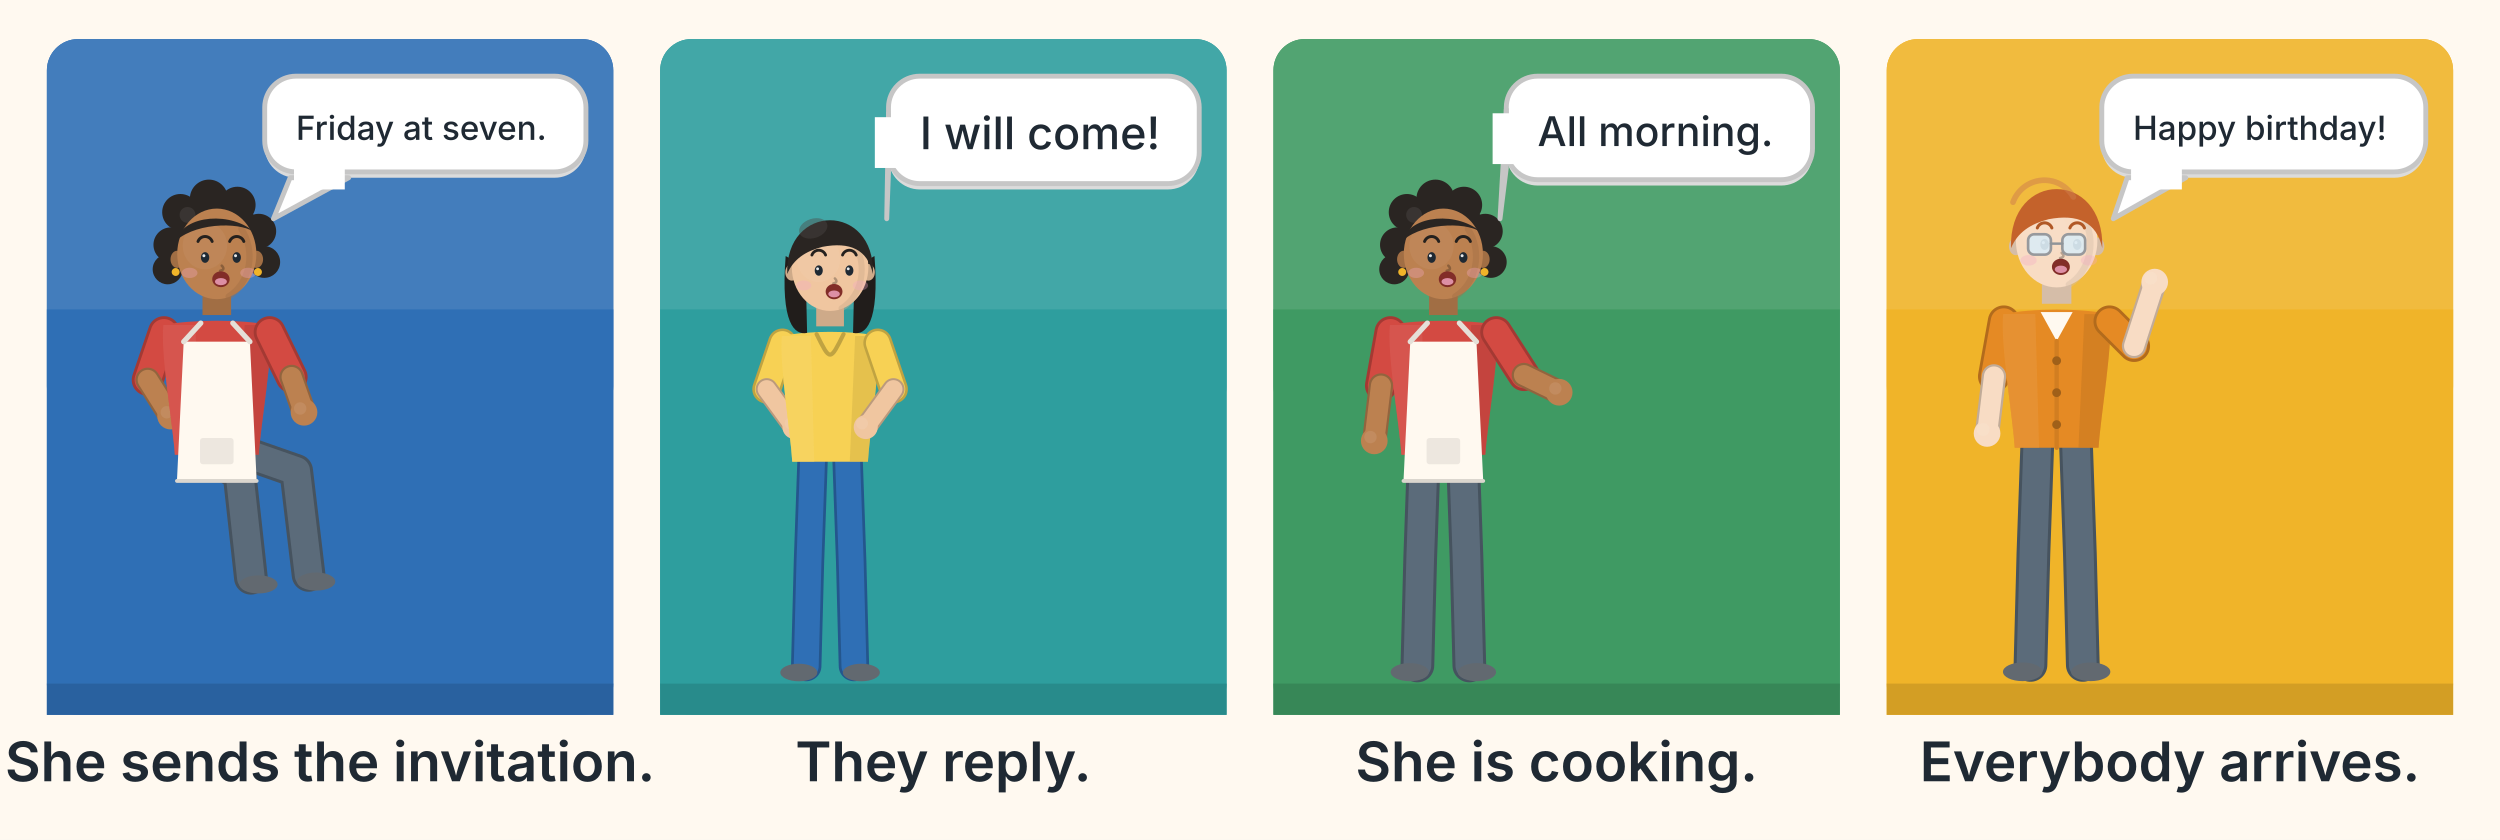
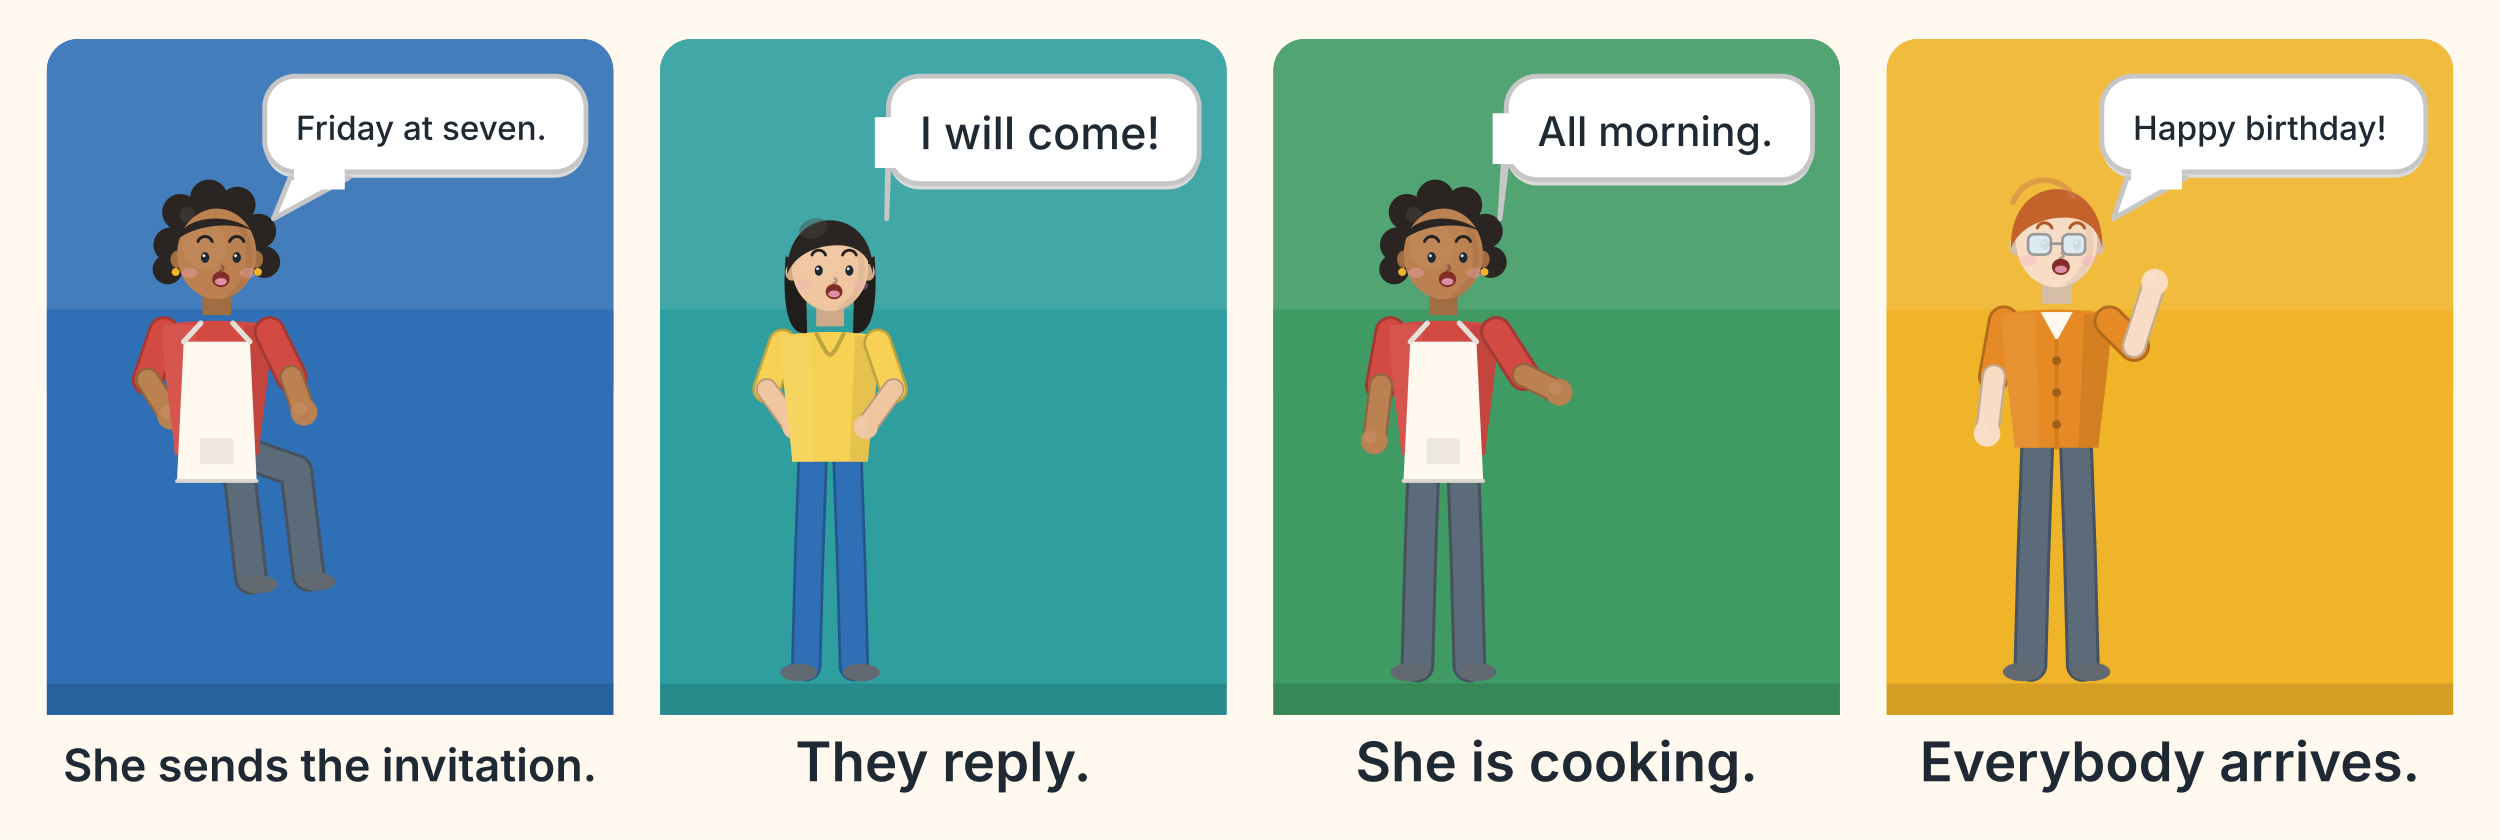
<svg xmlns="http://www.w3.org/2000/svg" width="1280" height="430" viewBox="0 0 1280 430">
  <rect width="1280" height="430" fill="#FFF9F0" />
  <rect x="24.00" y="20.00" width="290.00" height="346.00" rx="16" ry="16" fill="#2F6FB5" />
  <rect x="24.00" y="20.00" width="290.00" height="193.76" rx="16" ry="16" fill="#437DBC" />
  <rect x="24.00" y="158.40" width="290.00" height="207.60" fill="#2F6FB5" />
  <rect x="24.00" y="350.00" width="290.00" height="16.00" fill="#29619F" />
  <path d="M101.12,230.37 L122.60,242.58 L128.46,295.80" fill="none" stroke="#46535F" stroke-width="17.275" stroke-linecap="round" stroke-linejoin="round" />
  <path d="M101.12,230.37 L122.60,242.58 L128.46,295.80" fill="none" stroke="#5B6B7A" stroke-width="14.16" stroke-linecap="round" stroke-linejoin="round" />
  <ellipse cx="132.37" cy="299.22" rx="9.77" ry="4.64" fill="#626970" />
  <path d="M120.88,230.37 L151.64,241.11 L157.99,294.34" fill="none" stroke="#46535F" stroke-width="17.275" stroke-linecap="round" stroke-linejoin="round" />
  <path d="M120.88,230.37 L151.64,241.11 L157.99,294.34" fill="none" stroke="#5B6B7A" stroke-width="14.16" stroke-linecap="round" stroke-linejoin="round" />
  <ellipse cx="161.90" cy="297.75" rx="9.77" ry="4.64" fill="#626970" />
  <path d="M83.93,170.07 L75.63,194.48" fill="none" stroke="#A43933" stroke-width="16.382" stroke-linecap="round" stroke-linejoin="round" />
  <path d="M83.93,170.07 L75.63,194.48" fill="none" stroke="#D34A42" stroke-width="13.428" stroke-linecap="round" stroke-linejoin="round" />
  <path d="M75.63,194.48 L87.35,213.04" fill="none" stroke="#92643E" stroke-width="12.51" stroke-linecap="round" stroke-linejoin="round" />
  <path d="M75.63,194.48 L87.35,213.04" fill="none" stroke="#BC8150" stroke-width="10.254" stroke-linecap="round" stroke-linejoin="round" />
  <circle cx="87.35" cy="213.04" r="6.84" fill="#BC8150" />
  <circle cx="85.39" cy="211.09" r="3.17" fill="#C49065" opacity="0.7" />
  <rect x="103.68" y="147.15" width="14.65" height="14.16" fill="#A16E44" />
  <path d="M83.66,166.41 C82.02,181.06 88.66,218.17 89.52,232.81 L132.48,232.81 C133.34,218.17 139.98,181.06 138.34,166.41 C123.30,163.48 98.70,163.48 83.66,166.41 Z" fill="#D34A42" />
  <path d="M83.66,166.41 C82.02,181.06 88.66,218.17 89.52,232.81 L101.98,232.81 L100.06,166.41 Z" fill="#D85F58" opacity="0.55" />
  <path d="M138.34,166.41 C139.98,181.06 133.34,218.17 132.48,232.81 L122.17,232.81 L125.22,166.41 Z" fill="#AD3C36" opacity="0.4" />
  <path d="M94.05,174.95 L127.95,174.95 L131.41,246.24 L90.59,246.24 Z" fill="#FFF9F0" />
  <path d="M90.59,246.24 L131.41,246.24" fill="none" stroke="#DBD6CE" stroke-width="1.953" stroke-linecap="round" stroke-linejoin="round" />
  <line x1="94.05" y1="174.95" x2="102.80" y2="165.43" stroke="#E5E0D8" stroke-width="2.686" stroke-linecap="round" />
  <line x1="127.95" y1="174.95" x2="119.20" y2="165.43" stroke="#E5E0D8" stroke-width="2.686" stroke-linecap="round" />
  <rect x="102.41" y="224.27" width="17.19" height="13.43" rx="1.465" ry="1.465" fill="#EDE7DF" />
  <path d="M138.07,170.07 L149.30,193.02" fill="none" stroke="#A43933" stroke-width="16.382" stroke-linecap="round" stroke-linejoin="round" />
  <path d="M138.07,170.07 L149.30,193.02" fill="none" stroke="#D34A42" stroke-width="13.428" stroke-linecap="round" stroke-linejoin="round" />
  <path d="M149.30,193.02 L155.65,211.09" fill="none" stroke="#92643E" stroke-width="12.51" stroke-linecap="round" stroke-linejoin="round" />
  <path d="M149.30,193.02 L155.65,211.09" fill="none" stroke="#BC8150" stroke-width="10.254" stroke-linecap="round" stroke-linejoin="round" />
  <circle cx="155.65" cy="211.09" r="6.84" fill="#BC8150" />
  <circle cx="153.69" cy="209.13" r="3.17" fill="#C49065" opacity="0.7" />
  <circle cx="87.49" cy="125.34" r="8.92" fill="#2A2522" />
  <circle cx="92.36" cy="108.65" r="9.32" fill="#2A2522" />
  <circle cx="106.95" cy="101.69" r="9.73" fill="#2A2522" />
  <circle cx="121.54" cy="104.93" r="9.32" fill="#2A2522" />
  <circle cx="132.48" cy="118.39" r="8.92" fill="#2A2522" />
  <circle cx="135.32" cy="134.16" r="8.11" fill="#2A2522" />
  <circle cx="85.87" cy="137.87" r="7.70" fill="#2A2522" />
  <ellipse cx="111.00" cy="124.42" rx="23.51" ry="24.12" fill="#2A2522" />
  <circle cx="96.01" cy="110.04" r="4.05" fill="#4C4745" opacity="0.45" />
  <ellipse cx="90.74" cy="132.77" rx="3.44" ry="4.41" fill="#A16E44" />
  <ellipse cx="131.26" cy="132.77" rx="3.44" ry="4.41" fill="#A16E44" />
  <ellipse cx="111.00" cy="129.98" rx="20.26" ry="23.19" fill="#BC8150" />
  <ellipse cx="104.92" cy="125.81" rx="11.35" ry="12.06" fill="#C18B5E" opacity="0.55" />
  <path d="M123.56,117.23 A20.26,23.19 0 0 1 117.08,151.78" fill="none" stroke="#A16E44" stroke-width="3.242" stroke-linecap="round" stroke-linejoin="round" opacity="0.42" />
  <ellipse cx="105.00" cy="131.84" rx="2.13" ry="2.74" fill="#1F2933" />
  <circle cx="104.39" cy="130.93" r="0.77" fill="#FFFFFF" opacity="0.9" />
  <path d="M101.38,123.63 A3.85,3.85 0 0 1 108.62,123.63" fill="none" stroke="#25211E" stroke-width="1.52" stroke-linecap="round" stroke-linejoin="round" />
  <ellipse cx="121.21" cy="131.84" rx="2.13" ry="2.74" fill="#1F2933" />
  <circle cx="120.60" cy="130.93" r="0.77" fill="#FFFFFF" opacity="0.9" />
  <path d="M117.59,123.63 A3.85,3.85 0 0 1 124.83,123.63" fill="none" stroke="#25211E" stroke-width="1.52" stroke-linecap="round" stroke-linejoin="round" />
  <path d="M113.53,136.01 q2.03,2.03 -0.81,2.63" fill="none" stroke="#8B5F3B" stroke-width="1.317" stroke-linecap="round" stroke-linejoin="round" />
  <ellipse cx="113.11" cy="142.97" rx="4.46" ry="4.05" fill="#822D28" />
  <ellipse cx="113.11" cy="144.19" rx="3.04" ry="1.82" fill="#F4A8C4" opacity="0.8" />
  <ellipse cx="97.06" cy="139.72" rx="4.05" ry="2.63" fill="#F4A8C4" opacity="0.33" />
  <ellipse cx="127.05" cy="139.72" rx="4.05" ry="2.63" fill="#F4A8C4" opacity="0.33" />
  <path d="M90.33,123.03 C93.57,110.04 119.11,107.72 131.26,119.78 C125.59,113.75 101.68,113.28 90.33,123.03 Z" fill="#2A2522" />
  <circle cx="89.93" cy="139.26" r="2.03" fill="#F0B429" />
  <circle cx="132.07" cy="139.26" r="2.03" fill="#F0B429" />
  <path d="M151.53,42.00 H284.00 A16.00,16.00 0 0 1 300.00,58.00 V75.00 A16.00,16.00 0 0 1 284.00,91.00 H151.53 A16.00,16.00 0 0 1 135.53,75.00 V58.00 A16.00,16.00 0 0 1 151.53,42.00 Z" fill="#DBDBDB" />
  <path d="M151.53,39.00 H284.00 A16.00,16.00 0 0 1 300.00,55.00 V72.00 A16.00,16.00 0 0 1 284.00,88.00 H151.53 A16.00,16.00 0 0 1 135.53,72.00 V55.00 A16.00,16.00 0 0 1 151.53,39.00 Z" fill="#FFFFFF" stroke="#C6C6C6" stroke-width="2.5" stroke-linecap="round" stroke-linejoin="round" />
  <path d="M148.53,91.00 L140.00,112.00 L178.53,91.00 Z" fill="#FFFFFF" stroke="#C6C6C6" stroke-width="2.5" stroke-linecap="round" stroke-linejoin="round" />
  <rect x="150.53" y="83.00" width="26.00" height="14.00" fill="#FFFFFF" />
  <text x="151.53" y="71.60" font-family="Inter, DejaVu Sans, sans-serif" font-size="17.0" font-weight="500" fill="#1F2933" text-anchor="start">Friday at seven.</text>
-   <text x="169.00" y="400.00" font-family="Inter, DejaVu Sans, sans-serif" font-size="28.0" font-weight="600" fill="#1F2933" text-anchor="middle">She sends the invitation.</text>
+   <text x="169.00" y="400.00" font-family="Inter, DejaVu Sans, sans-serif" font-size="23.0" font-weight="600" fill="#1F2933" text-anchor="middle">She sends the invitation.</text>
  <rect x="338.00" y="20.00" width="290.00" height="346.00" rx="16" ry="16" fill="#2E9E9E" />
  <rect x="338.00" y="20.00" width="290.00" height="193.76" rx="16" ry="16" fill="#42A7A7" />
  <rect x="338.00" y="158.40" width="290.00" height="207.60" fill="#2E9E9E" />
  <rect x="338.00" y="350.00" width="290.00" height="16.00" fill="#288B8B" />
  <path d="M416.09,234.03 L414.20,287.28 L412.78,341.01" fill="none" stroke="#24568D" stroke-width="15.574" stroke-linecap="round" stroke-linejoin="round" />
  <path d="M416.09,234.03 L414.20,287.28 L412.78,341.01" fill="none" stroke="#2F6FB5" stroke-width="12.766" stroke-linecap="round" stroke-linejoin="round" />
  <ellipse cx="408.99" cy="344.32" rx="9.47" ry="4.50" fill="#626970" />
  <path d="M433.91,234.03 L435.80,287.28 L437.22,341.01" fill="none" stroke="#24568D" stroke-width="15.574" stroke-linecap="round" stroke-linejoin="round" />
  <path d="M433.91,234.03 L435.80,287.28 L437.22,341.01" fill="none" stroke="#2F6FB5" stroke-width="12.766" stroke-linecap="round" stroke-linejoin="round" />
  <ellipse cx="441.01" cy="344.32" rx="9.47" ry="4.50" fill="#626970" />
  <path d="M400.60,175.58 L392.55,199.25" fill="none" stroke="#C0A341" stroke-width="14.769" stroke-linecap="round" stroke-linejoin="round" />
  <path d="M400.60,175.58 L392.55,199.25" fill="none" stroke="#F7D154" stroke-width="12.105" stroke-linecap="round" stroke-linejoin="round" />
  <path d="M392.55,199.25 L406.75,218.65" fill="none" stroke="#BB9A7C" stroke-width="11.278" stroke-linecap="round" stroke-linejoin="round" />
  <path d="M392.55,199.25 L406.75,218.65" fill="none" stroke="#F0C6A0" stroke-width="9.244" stroke-linecap="round" stroke-linejoin="round" />
  <circle cx="406.75" cy="218.65" r="6.16" fill="#F0C6A0" />
  <circle cx="404.86" cy="216.76" r="3.08" fill="#F1CCAB" opacity="0.7" />
  <rect x="417.90" y="153.36" width="14.20" height="13.73" fill="#CEAA89" />
  <path d="M400.35,172.03 C398.87,186.23 404.86,222.20 405.63,236.40 L444.37,236.40 C445.14,222.20 451.13,186.23 449.65,172.03 C436.09,169.19 413.91,169.19 400.35,172.03 Z" fill="#F7D154" />
  <path d="M400.35,172.03 C398.87,186.23 404.86,222.20 405.63,236.40 L416.87,236.40 L415.14,172.03 Z" fill="#F7D668" opacity="0.55" />
  <path d="M449.65,172.03 C451.13,186.23 445.14,222.20 444.37,236.40 L435.07,236.40 L437.82,172.03 Z" fill="#CAAB44" opacity="0.4" />
  <path d="M418.10,171.08 C425.00,185.05 425.00,185.05 431.90,171.08" fill="none" stroke="#C0A341" stroke-width="2.13" stroke-linecap="round" stroke-linejoin="round" />
  <path d="M449.40,175.58 L457.45,199.25" fill="none" stroke="#C0A341" stroke-width="14.769" stroke-linecap="round" stroke-linejoin="round" />
  <path d="M449.40,175.58 L457.45,199.25" fill="none" stroke="#F7D154" stroke-width="12.105" stroke-linecap="round" stroke-linejoin="round" />
  <path d="M457.45,199.25 L443.25,218.65" fill="none" stroke="#BB9A7C" stroke-width="11.278" stroke-linecap="round" stroke-linejoin="round" />
  <path d="M457.45,199.25 L443.25,218.65" fill="none" stroke="#F0C6A0" stroke-width="9.244" stroke-linecap="round" stroke-linejoin="round" />
  <circle cx="443.25" cy="218.65" r="6.16" fill="#F0C6A0" />
  <circle cx="441.36" cy="216.76" r="3.08" fill="#F1CCAB" opacity="0.7" />
  <path d="M402.26,131.10 C399.52,165.95 406.97,171.79 413.24,170.44 L412.45,136.72 Z" fill="#211D1B" />
  <path d="M447.74,131.10 C450.48,165.95 443.03,171.79 436.76,170.44 L437.55,136.72 Z" fill="#211D1B" />
  <ellipse cx="405.40" cy="139.42" rx="3.33" ry="4.27" fill="#CEAA89" />
  <ellipse cx="444.60" cy="139.42" rx="3.33" ry="4.27" fill="#CEAA89" />
  <ellipse cx="425.00" cy="136.72" rx="19.60" ry="22.48" fill="#F0C6A0" />
  <ellipse cx="419.12" cy="132.67" rx="10.98" ry="11.69" fill="#F1CAA7" opacity="0.55" />
  <path d="M437.15,124.35 A19.60,22.48 0 0 1 430.88,157.85" fill="none" stroke="#CEAA89" stroke-width="3.136" stroke-linecap="round" stroke-linejoin="round" opacity="0.42" />
  <ellipse cx="419.20" cy="138.52" rx="2.06" ry="2.65" fill="#1F2933" />
  <circle cx="418.61" cy="137.63" r="0.74" fill="#FFFFFF" opacity="0.9" />
  <path d="M415.70,130.58 A3.72,3.72 0 0 1 422.70,130.58" fill="none" stroke="#25211E" stroke-width="1.47" stroke-linecap="round" stroke-linejoin="round" />
  <ellipse cx="434.88" cy="138.52" rx="2.06" ry="2.65" fill="#1F2933" />
  <circle cx="434.29" cy="137.63" r="0.74" fill="#FFFFFF" opacity="0.9" />
  <path d="M431.38,130.58 A3.72,3.72 0 0 1 438.38,130.58" fill="none" stroke="#25211E" stroke-width="1.47" stroke-linecap="round" stroke-linejoin="round" />
  <path d="M427.45,142.56 q1.96,1.96 -0.78,2.55" fill="none" stroke="#B19276" stroke-width="1.274" stroke-linecap="round" stroke-linejoin="round" />
  <ellipse cx="427.04" cy="149.31" rx="4.31" ry="3.92" fill="#822D28" />
  <ellipse cx="427.04" cy="150.49" rx="2.94" ry="1.76" fill="#F4A8C4" opacity="0.8" />
  <ellipse cx="411.51" cy="146.16" rx="3.92" ry="2.55" fill="#F4A8C4" opacity="0.33" />
  <ellipse cx="440.52" cy="146.16" rx="3.92" ry="2.55" fill="#F4A8C4" opacity="0.33" />
  <path d="M403.05,140.32 C401.87,103.58 448.13,103.58 446.95,140.32 C444.21,127.73 435.19,123.68 421.08,126.38 C412.45,128.62 406.18,132.67 403.05,140.32 Z" fill="#2A2522" />
  <ellipse cx="416.38" cy="116.93" rx="7.45" ry="4.95" fill="#4C4745" opacity="0.42" transform="rotate(-18 416.38 116.93)" />
  <path d="M470.92,42.00 H598.00 A16.00,16.00 0 0 1 614.00,58.00 V81.00 A16.00,16.00 0 0 1 598.00,97.00 H470.92 A16.00,16.00 0 0 1 454.92,81.00 V58.00 A16.00,16.00 0 0 1 470.92,42.00 Z" fill="#DBDBDB" />
  <path d="M470.92,39.00 H598.00 A16.00,16.00 0 0 1 614.00,55.00 V78.00 A16.00,16.00 0 0 1 598.00,94.00 H470.92 A16.00,16.00 0 0 1 454.92,78.00 V55.00 A16.00,16.00 0 0 1 470.92,39.00 Z" fill="#FFFFFF" stroke="#C6C6C6" stroke-width="2.5" stroke-linecap="round" stroke-linejoin="round" />
  <path d="M454.92,88.00 L454.00,112.00 L454.92,58.00 Z" fill="#FFFFFF" stroke="#C6C6C6" stroke-width="2.5" stroke-linecap="round" stroke-linejoin="round" />
  <rect x="447.92" y="60.00" width="14.00" height="26.00" fill="#FFFFFF" />
  <text x="470.92" y="76.40" font-family="Inter, DejaVu Sans, sans-serif" font-size="23.0" font-weight="500" fill="#1F2933" text-anchor="start">I will come!</text>
  <text x="483.00" y="400.00" font-family="Inter, DejaVu Sans, sans-serif" font-size="28.0" font-weight="600" fill="#1F2933" text-anchor="middle">They reply.</text>
  <rect x="652.00" y="20.00" width="290.00" height="346.00" rx="16" ry="16" fill="#3F9A63" />
  <rect x="652.00" y="20.00" width="290.00" height="193.76" rx="16" ry="16" fill="#52A472" />
  <rect x="652.00" y="158.40" width="290.00" height="207.60" fill="#3F9A63" />
  <rect x="652.00" y="350.00" width="290.00" height="16.00" fill="#378757" />
  <path d="M729.12,230.37 L727.16,285.30 L725.70,340.72" fill="none" stroke="#46535F" stroke-width="17.275" stroke-linecap="round" stroke-linejoin="round" />
  <path d="M729.12,230.37 L727.16,285.30 L725.70,340.72" fill="none" stroke="#5B6B7A" stroke-width="14.16" stroke-linecap="round" stroke-linejoin="round" />
  <ellipse cx="721.79" cy="344.14" rx="9.77" ry="4.64" fill="#626970" />
  <path d="M748.88,230.37 L750.84,285.30 L752.30,340.72" fill="none" stroke="#46535F" stroke-width="17.275" stroke-linecap="round" stroke-linejoin="round" />
  <path d="M748.88,230.37 L750.84,285.30 L752.30,340.72" fill="none" stroke="#5B6B7A" stroke-width="14.16" stroke-linecap="round" stroke-linejoin="round" />
  <ellipse cx="756.21" cy="344.14" rx="9.77" ry="4.64" fill="#626970" />
  <path d="M711.93,170.07 L707.05,197.41" fill="none" stroke="#A43933" stroke-width="16.382" stroke-linecap="round" stroke-linejoin="round" />
  <path d="M711.93,170.07 L707.05,197.41" fill="none" stroke="#D34A42" stroke-width="13.428" stroke-linecap="round" stroke-linejoin="round" />
  <path d="M707.05,197.41 L703.63,225.73" fill="none" stroke="#92643E" stroke-width="12.51" stroke-linecap="round" stroke-linejoin="round" />
  <path d="M707.05,197.41 L703.63,225.73" fill="none" stroke="#BC8150" stroke-width="10.254" stroke-linecap="round" stroke-linejoin="round" />
  <circle cx="703.63" cy="225.73" r="6.84" fill="#BC8150" />
  <circle cx="701.68" cy="223.78" r="3.17" fill="#C49065" opacity="0.7" />
  <rect x="731.68" y="147.15" width="14.65" height="14.16" fill="#A16E44" />
  <path d="M711.66,166.41 C710.02,181.06 716.66,218.17 717.52,232.81 L760.48,232.81 C761.34,218.17 767.98,181.06 766.34,166.41 C751.30,163.48 726.70,163.48 711.66,166.41 Z" fill="#D34A42" />
  <path d="M711.66,166.41 C710.02,181.06 716.66,218.17 717.52,232.81 L729.98,232.81 L728.06,166.41 Z" fill="#D85F58" opacity="0.55" />
  <path d="M766.34,166.41 C767.98,181.06 761.34,218.17 760.48,232.81 L750.17,232.81 L753.22,166.41 Z" fill="#AD3C36" opacity="0.4" />
  <path d="M722.05,174.95 L755.95,174.95 L759.41,246.24 L718.59,246.24 Z" fill="#FFF9F0" />
  <path d="M718.59,246.24 L759.41,246.24" fill="none" stroke="#DBD6CE" stroke-width="1.953" stroke-linecap="round" stroke-linejoin="round" />
  <line x1="722.05" y1="174.95" x2="730.80" y2="165.43" stroke="#E5E0D8" stroke-width="2.686" stroke-linecap="round" />
  <line x1="755.95" y1="174.95" x2="747.20" y2="165.43" stroke="#E5E0D8" stroke-width="2.686" stroke-linecap="round" />
  <rect x="730.41" y="224.27" width="17.19" height="13.43" rx="1.465" ry="1.465" fill="#EDE7DF" />
  <path d="M766.07,170.07 L780.23,192.04" fill="none" stroke="#A43933" stroke-width="16.382" stroke-linecap="round" stroke-linejoin="round" />
  <path d="M766.07,170.07 L780.23,192.04" fill="none" stroke="#D34A42" stroke-width="13.428" stroke-linecap="round" stroke-linejoin="round" />
  <path d="M780.23,192.04 L798.30,200.83" fill="none" stroke="#92643E" stroke-width="12.51" stroke-linecap="round" stroke-linejoin="round" />
  <path d="M780.23,192.04 L798.30,200.83" fill="none" stroke="#BC8150" stroke-width="10.254" stroke-linecap="round" stroke-linejoin="round" />
  <circle cx="798.30" cy="200.83" r="6.84" fill="#BC8150" />
  <circle cx="796.34" cy="198.88" r="3.17" fill="#C49065" opacity="0.7" />
  <circle cx="715.49" cy="125.34" r="8.92" fill="#2A2522" />
  <circle cx="720.36" cy="108.65" r="9.32" fill="#2A2522" />
  <circle cx="734.95" cy="101.69" r="9.73" fill="#2A2522" />
  <circle cx="749.54" cy="104.93" r="9.32" fill="#2A2522" />
  <circle cx="760.48" cy="118.39" r="8.92" fill="#2A2522" />
  <circle cx="763.32" cy="134.16" r="8.11" fill="#2A2522" />
  <circle cx="713.87" cy="137.87" r="7.70" fill="#2A2522" />
  <ellipse cx="739.00" cy="124.42" rx="23.51" ry="24.12" fill="#2A2522" />
  <circle cx="724.01" cy="110.04" r="4.05" fill="#4C4745" opacity="0.45" />
  <ellipse cx="718.74" cy="132.77" rx="3.44" ry="4.41" fill="#A16E44" />
  <ellipse cx="759.26" cy="132.77" rx="3.44" ry="4.41" fill="#A16E44" />
  <ellipse cx="739.00" cy="129.98" rx="20.26" ry="23.19" fill="#BC8150" />
  <ellipse cx="732.92" cy="125.81" rx="11.35" ry="12.06" fill="#C18B5E" opacity="0.55" />
  <path d="M751.56,117.23 A20.26,23.19 0 0 1 745.08,151.78" fill="none" stroke="#A16E44" stroke-width="3.242" stroke-linecap="round" stroke-linejoin="round" opacity="0.42" />
  <ellipse cx="733.00" cy="131.84" rx="2.13" ry="2.74" fill="#1F2933" />
  <circle cx="732.39" cy="130.93" r="0.77" fill="#FFFFFF" opacity="0.9" />
  <path d="M729.38,123.63 A3.85,3.85 0 0 1 736.62,123.63" fill="none" stroke="#25211E" stroke-width="1.52" stroke-linecap="round" stroke-linejoin="round" />
  <ellipse cx="749.21" cy="131.84" rx="2.13" ry="2.74" fill="#1F2933" />
  <circle cx="748.60" cy="130.93" r="0.77" fill="#FFFFFF" opacity="0.9" />
  <path d="M745.59,123.63 A3.85,3.85 0 0 1 752.83,123.63" fill="none" stroke="#25211E" stroke-width="1.52" stroke-linecap="round" stroke-linejoin="round" />
  <path d="M741.53,136.01 q2.03,2.03 -0.81,2.63" fill="none" stroke="#8B5F3B" stroke-width="1.317" stroke-linecap="round" stroke-linejoin="round" />
  <ellipse cx="741.11" cy="142.97" rx="4.46" ry="4.05" fill="#822D28" />
  <ellipse cx="741.11" cy="144.19" rx="3.04" ry="1.82" fill="#F4A8C4" opacity="0.8" />
  <ellipse cx="725.06" cy="139.72" rx="4.05" ry="2.63" fill="#F4A8C4" opacity="0.33" />
  <ellipse cx="755.05" cy="139.72" rx="4.05" ry="2.63" fill="#F4A8C4" opacity="0.33" />
  <path d="M718.33,123.03 C721.57,110.04 747.11,107.72 759.26,119.78 C753.59,113.75 729.68,113.28 718.33,123.03 Z" fill="#2A2522" />
  <circle cx="717.93" cy="139.26" r="2.03" fill="#F0B429" />
  <circle cx="760.07" cy="139.26" r="2.03" fill="#F0B429" />
  <path d="M787.22,42.00 H912.00 A16.00,16.00 0 0 1 928.00,58.00 V79.00 A16.00,16.00 0 0 1 912.00,95.00 H787.22 A16.00,16.00 0 0 1 771.22,79.00 V58.00 A16.00,16.00 0 0 1 787.22,42.00 Z" fill="#DBDBDB" />
  <path d="M787.22,39.00 H912.00 A16.00,16.00 0 0 1 928.00,55.00 V76.00 A16.00,16.00 0 0 1 912.00,92.00 H787.22 A16.00,16.00 0 0 1 771.22,76.00 V55.00 A16.00,16.00 0 0 1 787.22,39.00 Z" fill="#FFFFFF" stroke="#C6C6C6" stroke-width="2.5" stroke-linecap="round" stroke-linejoin="round" />
  <path d="M771.22,86.00 L768.00,112.00 L771.22,56.00 Z" fill="#FFFFFF" stroke="#C6C6C6" stroke-width="2.5" stroke-linecap="round" stroke-linejoin="round" />
  <rect x="764.22" y="58.00" width="14.00" height="26.00" fill="#FFFFFF" />
  <text x="787.22" y="74.80" font-family="Inter, DejaVu Sans, sans-serif" font-size="21.0" font-weight="500" fill="#1F2933" text-anchor="start">All morning.</text>
  <text x="797.00" y="400.00" font-family="Inter, DejaVu Sans, sans-serif" font-size="28.0" font-weight="600" fill="#1F2933" text-anchor="middle">She is cooking.</text>
  <rect x="966.00" y="20.00" width="290.00" height="346.00" rx="16" ry="16" fill="#F0B429" />
  <rect x="966.00" y="20.00" width="290.00" height="193.76" rx="16" ry="16" fill="#F1BB3E" />
  <rect x="966.00" y="158.40" width="290.00" height="207.60" fill="#F0B429" />
  <rect x="966.00" y="350.00" width="290.00" height="16.00" fill="#D39E24" />
  <path d="M1043.12,226.71 L1041.11,283.32 L1039.60,340.44" fill="none" stroke="#46535F" stroke-width="17.27" stroke-linecap="round" stroke-linejoin="round" />
  <path d="M1043.12,226.71 L1041.11,283.32 L1039.60,340.44" fill="none" stroke="#5B6B7A" stroke-width="14.156" stroke-linecap="round" stroke-linejoin="round" />
  <ellipse cx="1035.57" cy="343.96" rx="10.06" ry="4.78" fill="#626970" />
  <path d="M1062.88,226.71 L1064.89,283.32 L1066.40,340.44" fill="none" stroke="#46535F" stroke-width="17.27" stroke-linecap="round" stroke-linejoin="round" />
  <path d="M1062.88,226.71 L1064.89,283.32 L1066.40,340.44" fill="none" stroke="#5B6B7A" stroke-width="14.156" stroke-linecap="round" stroke-linejoin="round" />
  <ellipse cx="1070.43" cy="343.96" rx="10.06" ry="4.78" fill="#626970" />
  <path d="M1025.94,164.56 L1020.91,192.74" fill="none" stroke="#B26B1C" stroke-width="16.377" stroke-linecap="round" stroke-linejoin="round" />
  <path d="M1025.94,164.56 L1020.91,192.74" fill="none" stroke="#E58A24" stroke-width="13.423" stroke-linecap="round" stroke-linejoin="round" />
  <path d="M1020.91,192.74 L1017.38,221.93" fill="none" stroke="#C1AB98" stroke-width="12.506" stroke-linecap="round" stroke-linejoin="round" />
  <path d="M1020.91,192.74 L1017.38,221.93" fill="none" stroke="#F8DCC4" stroke-width="10.251" stroke-linecap="round" stroke-linejoin="round" />
  <circle cx="1017.38" cy="221.93" r="6.83" fill="#F8DCC4" />
  <circle cx="1015.37" cy="219.92" r="3.27" fill="#F8E0CB" opacity="0.7" />
  <rect x="1045.45" y="140.94" width="15.10" height="14.59" fill="#D5BDA8" />
  <path d="M1025.66,160.79 C1024.02,175.89 1030.66,214.13 1031.52,229.23 L1074.48,229.23 C1075.34,214.13 1081.98,175.89 1080.34,160.79 C1065.30,157.77 1040.70,157.77 1025.66,160.79 Z" fill="#E58A24" />
  <path d="M1025.66,160.79 C1024.02,175.89 1030.66,214.13 1031.52,229.23 L1043.98,229.23 L1042.07,160.79 Z" fill="#E8983E" opacity="0.55" />
  <path d="M1080.34,160.79 C1081.98,175.89 1075.34,214.13 1074.48,229.23 L1064.17,229.23 L1067.21,160.79 Z" fill="#BB711D" opacity="0.4" />
  <path d="M1044.80,159.78 L1053.00,174.63 L1061.20,159.78 Z" fill="#FFF9F0" />
  <line x1="1053.00" y1="174.63" x2="1053.00" y2="229.23" stroke="#D27E21" stroke-width="2.265" stroke-linecap="round" />
  <circle cx="1053.00" cy="184.69" r="2.26" fill="#A06019" />
  <circle cx="1053.00" cy="201.05" r="2.26" fill="#A06019" />
  <circle cx="1053.00" cy="217.40" r="2.26" fill="#A06019" />
  <path d="M1080.06,164.56 L1092.64,177.14" fill="none" stroke="#B26B1C" stroke-width="16.377" stroke-linecap="round" stroke-linejoin="round" />
  <path d="M1080.06,164.56 L1092.64,177.14" fill="none" stroke="#E58A24" stroke-width="13.423" stroke-linecap="round" stroke-linejoin="round" />
  <path d="M1092.64,177.14 L1103.21,144.43" fill="none" stroke="#C1AB98" stroke-width="12.506" stroke-linecap="round" stroke-linejoin="round" />
  <path d="M1092.64,177.14 L1103.21,144.43" fill="none" stroke="#F8DCC4" stroke-width="10.251" stroke-linecap="round" stroke-linejoin="round" />
  <circle cx="1103.21" cy="144.43" r="6.83" fill="#F8DCC4" />
  <circle cx="1101.20" cy="142.42" r="3.27" fill="#F8E0CB" opacity="0.7" />
  <ellipse cx="1032.14" cy="126.12" rx="3.55" ry="4.54" fill="#D5BDA8" />
  <ellipse cx="1073.86" cy="126.12" rx="3.55" ry="4.54" fill="#D5BDA8" />
  <ellipse cx="1053.00" cy="123.25" rx="20.86" ry="23.90" fill="#F8DCC4" />
  <ellipse cx="1046.74" cy="118.95" rx="11.68" ry="12.43" fill="#F8DEC8" opacity="0.55" />
  <path d="M1065.94,110.10 A20.86,23.90 0 0 1 1059.26,145.72" fill="none" stroke="#D5BDA8" stroke-width="3.338" stroke-linecap="round" stroke-linejoin="round" opacity="0.42" />
  <ellipse cx="1046.82" cy="125.16" rx="2.19" ry="2.82" fill="#1F2933" />
  <circle cx="1046.20" cy="124.22" r="0.79" fill="#FFFFFF" opacity="0.9" />
  <path d="M1043.10,116.71 A3.96,3.96 0 0 1 1050.55,116.71" fill="none" stroke="#B05826" stroke-width="1.565" stroke-linecap="round" stroke-linejoin="round" />
  <ellipse cx="1063.52" cy="125.16" rx="2.19" ry="2.82" fill="#1F2933" />
  <circle cx="1062.89" cy="124.22" r="0.79" fill="#FFFFFF" opacity="0.9" />
  <path d="M1059.79,116.71 A3.96,3.96 0 0 1 1067.24,116.71" fill="none" stroke="#B05826" stroke-width="1.565" stroke-linecap="round" stroke-linejoin="round" />
  <path d="M1055.60,129.46 q2.09,2.09 -0.83,2.71" fill="none" stroke="#B7A291" stroke-width="1.356" stroke-linecap="round" stroke-linejoin="round" />
  <ellipse cx="1055.17" cy="136.63" rx="4.59" ry="4.17" fill="#822D28" />
  <ellipse cx="1055.17" cy="137.89" rx="3.13" ry="1.88" fill="#F4A8C4" opacity="0.8" />
  <ellipse cx="1038.64" cy="133.29" rx="4.17" ry="2.71" fill="#F4A8C4" opacity="0.33" />
  <ellipse cx="1069.53" cy="133.29" rx="4.17" ry="2.71" fill="#F4A8C4" opacity="0.33" />
  <path d="M1029.63,127.07 C1028.38,86.73 1077.62,86.73 1076.37,127.07 C1073.45,113.69 1063.85,109.38 1048.83,112.25 C1039.65,114.64 1032.97,118.95 1029.63,127.07 Z" fill="#C4622B" />
  <path d="M1030.66,103.53 A17.11,17.11 0 0 1 1061.56,100.83" fill="none" stroke="#CD7B4C" stroke-width="2.921" stroke-linecap="round" stroke-linejoin="round" opacity="0.5" />
  <rect x="1038.39" y="119.94" width="11.68" height="10.43" rx="3.13" ry="3.13" fill="#DCEBF3" stroke="#8F9499" stroke-width="1.356" opacity="0.92" />
  <rect x="1055.92" y="119.94" width="11.68" height="10.43" rx="3.13" ry="3.13" fill="#DCEBF3" stroke="#8F9499" stroke-width="1.356" opacity="0.92" />
  <line x1="1050.08" y1="124.74" x2="1055.92" y2="124.74" stroke="#8F9499" stroke-width="1.252" stroke-linecap="round" />
  <path d="M1092.11,42.00 H1226.00 A16.00,16.00 0 0 1 1242.00,58.00 V75.00 A16.00,16.00 0 0 1 1226.00,91.00 H1092.11 A16.00,16.00 0 0 1 1076.11,75.00 V58.00 A16.00,16.00 0 0 1 1092.11,42.00 Z" fill="#DBDBDB" />
  <path d="M1092.11,39.00 H1226.00 A16.00,16.00 0 0 1 1242.00,55.00 V72.00 A16.00,16.00 0 0 1 1226.00,88.00 H1092.11 A16.00,16.00 0 0 1 1076.11,72.00 V55.00 A16.00,16.00 0 0 1 1092.11,39.00 Z" fill="#FFFFFF" stroke="#C6C6C6" stroke-width="2.5" stroke-linecap="round" stroke-linejoin="round" />
  <path d="M1089.11,91.00 L1082.00,112.00 L1119.11,91.00 Z" fill="#FFFFFF" stroke="#C6C6C6" stroke-width="2.5" stroke-linecap="round" stroke-linejoin="round" />
  <rect x="1091.11" y="83.00" width="26.00" height="14.00" fill="#FFFFFF" />
  <text x="1092.11" y="71.60" font-family="Inter, DejaVu Sans, sans-serif" font-size="17.0" font-weight="500" fill="#1F2933" text-anchor="start">Happy birthday!</text>
  <text x="1111.00" y="400.00" font-family="Inter, DejaVu Sans, sans-serif" font-size="28.0" font-weight="600" fill="#1F2933" text-anchor="middle">Everybody arrives.</text>
</svg>
